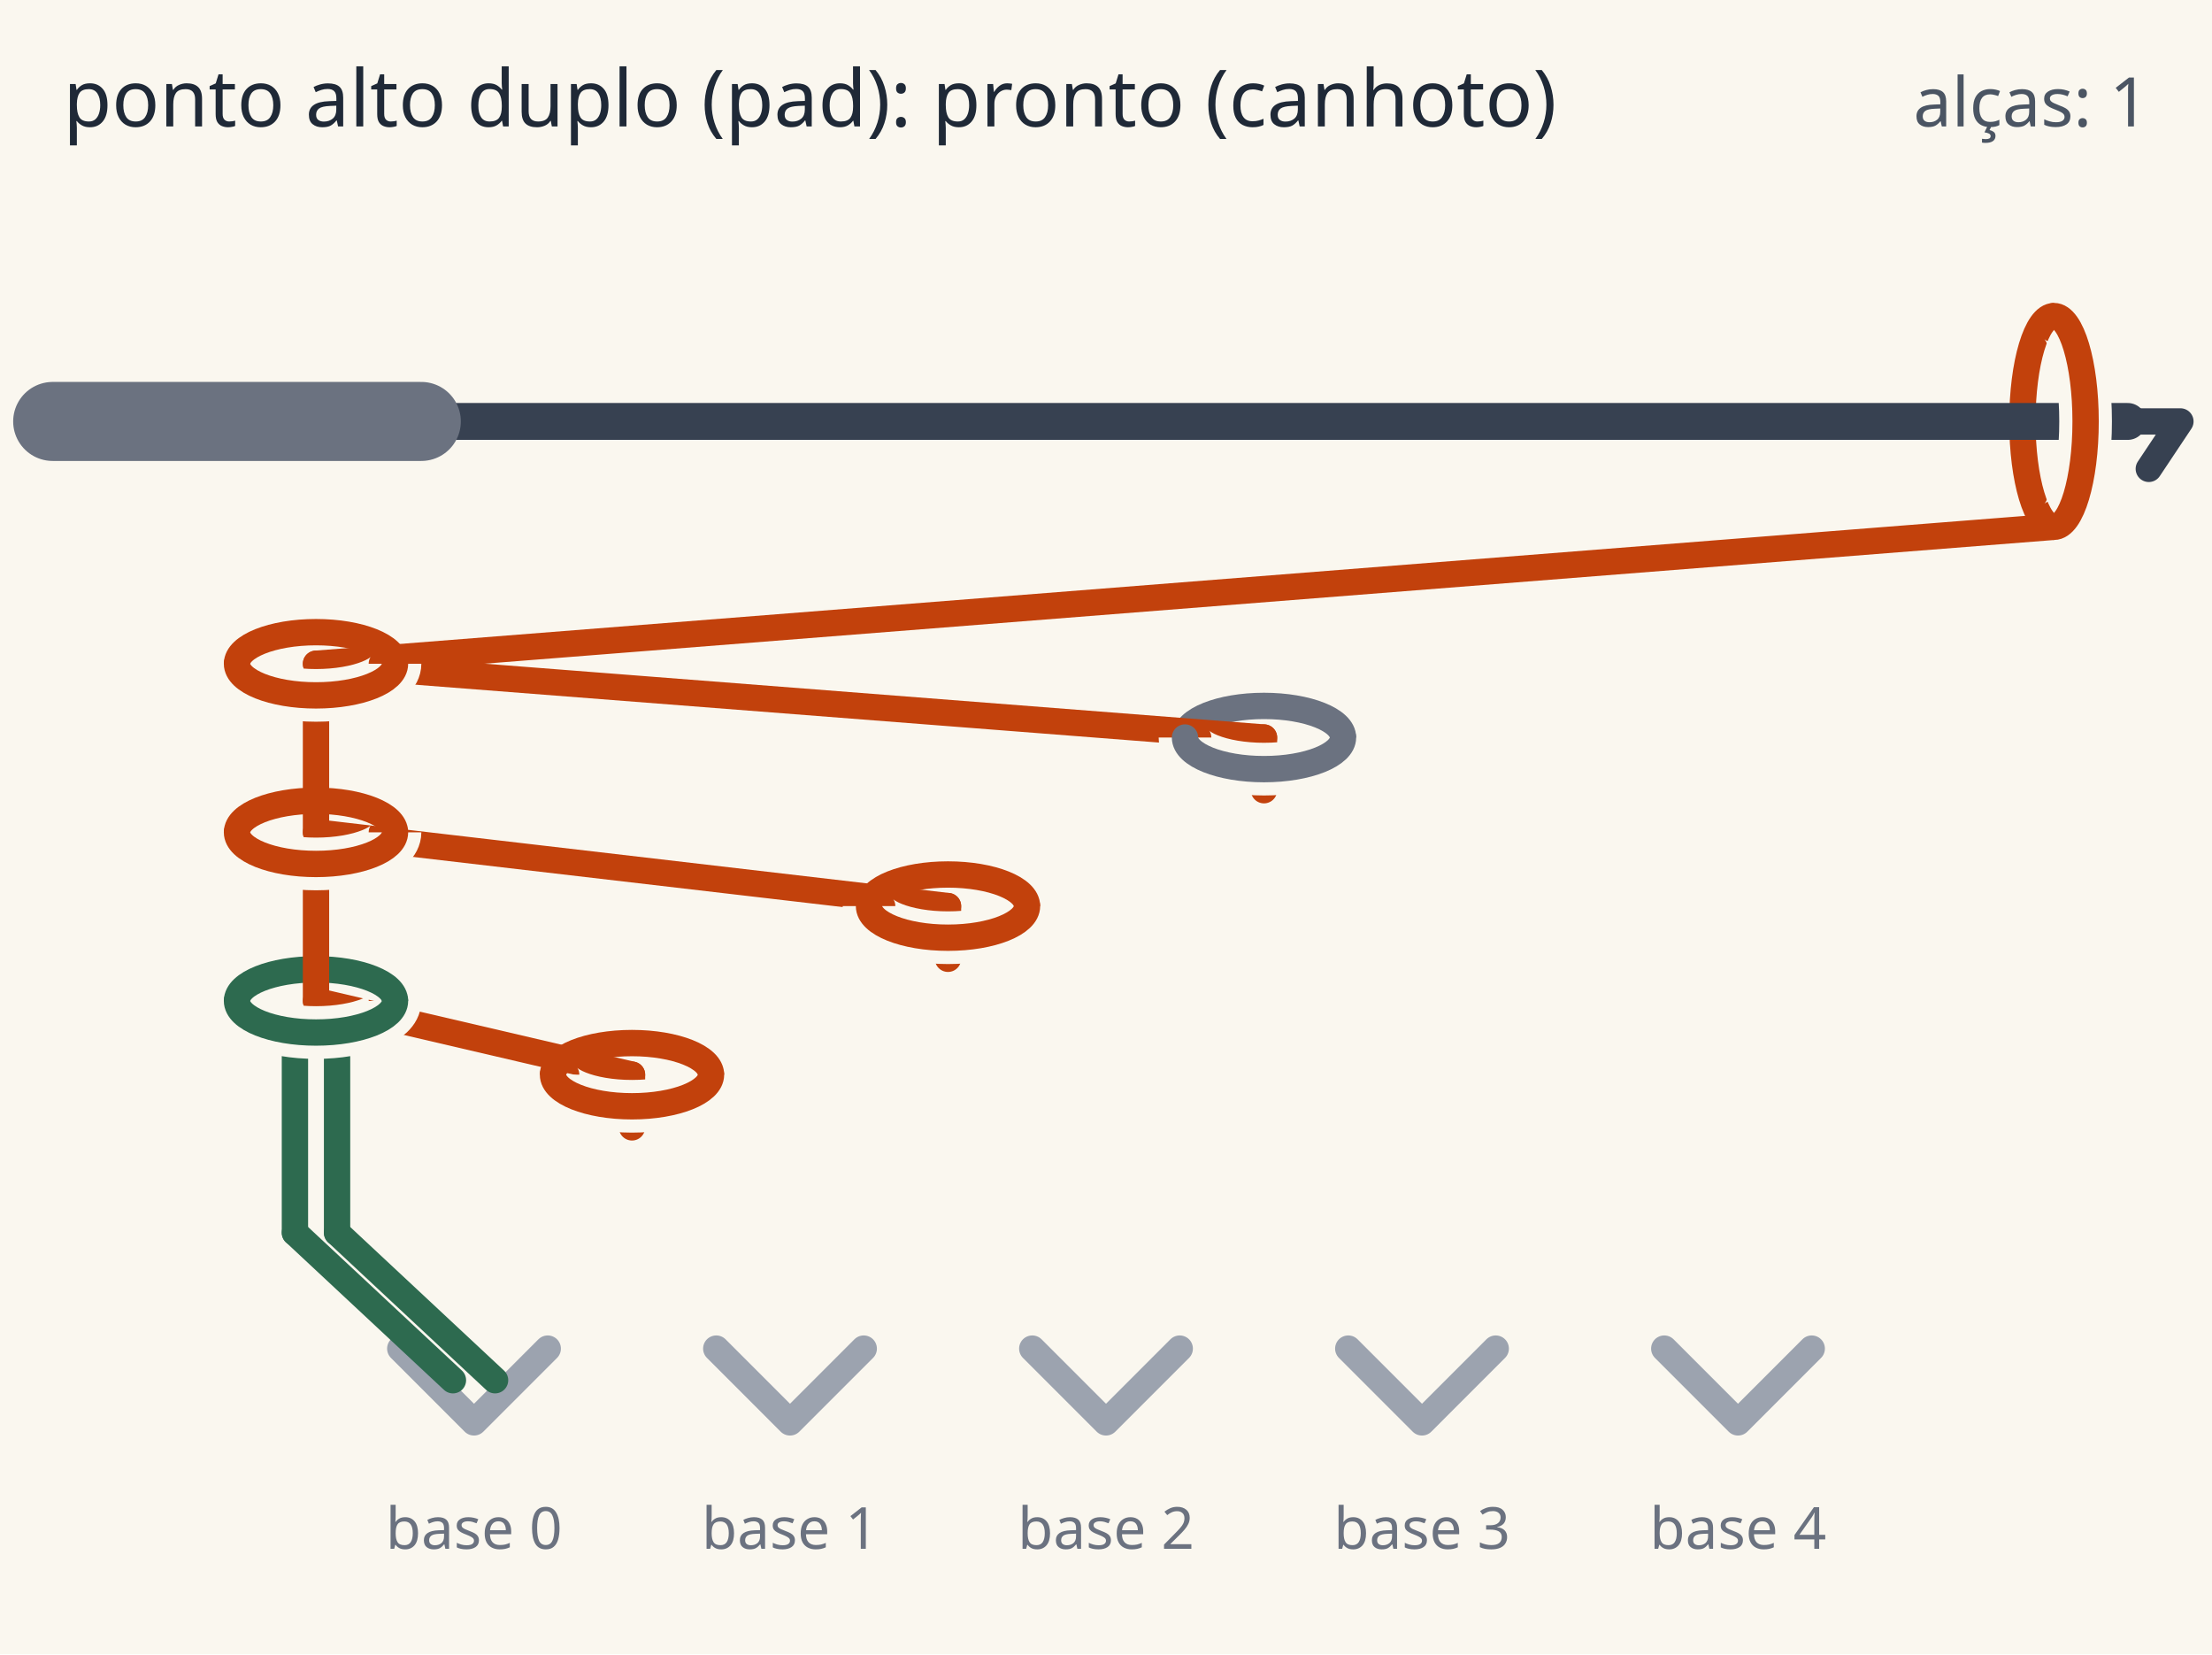
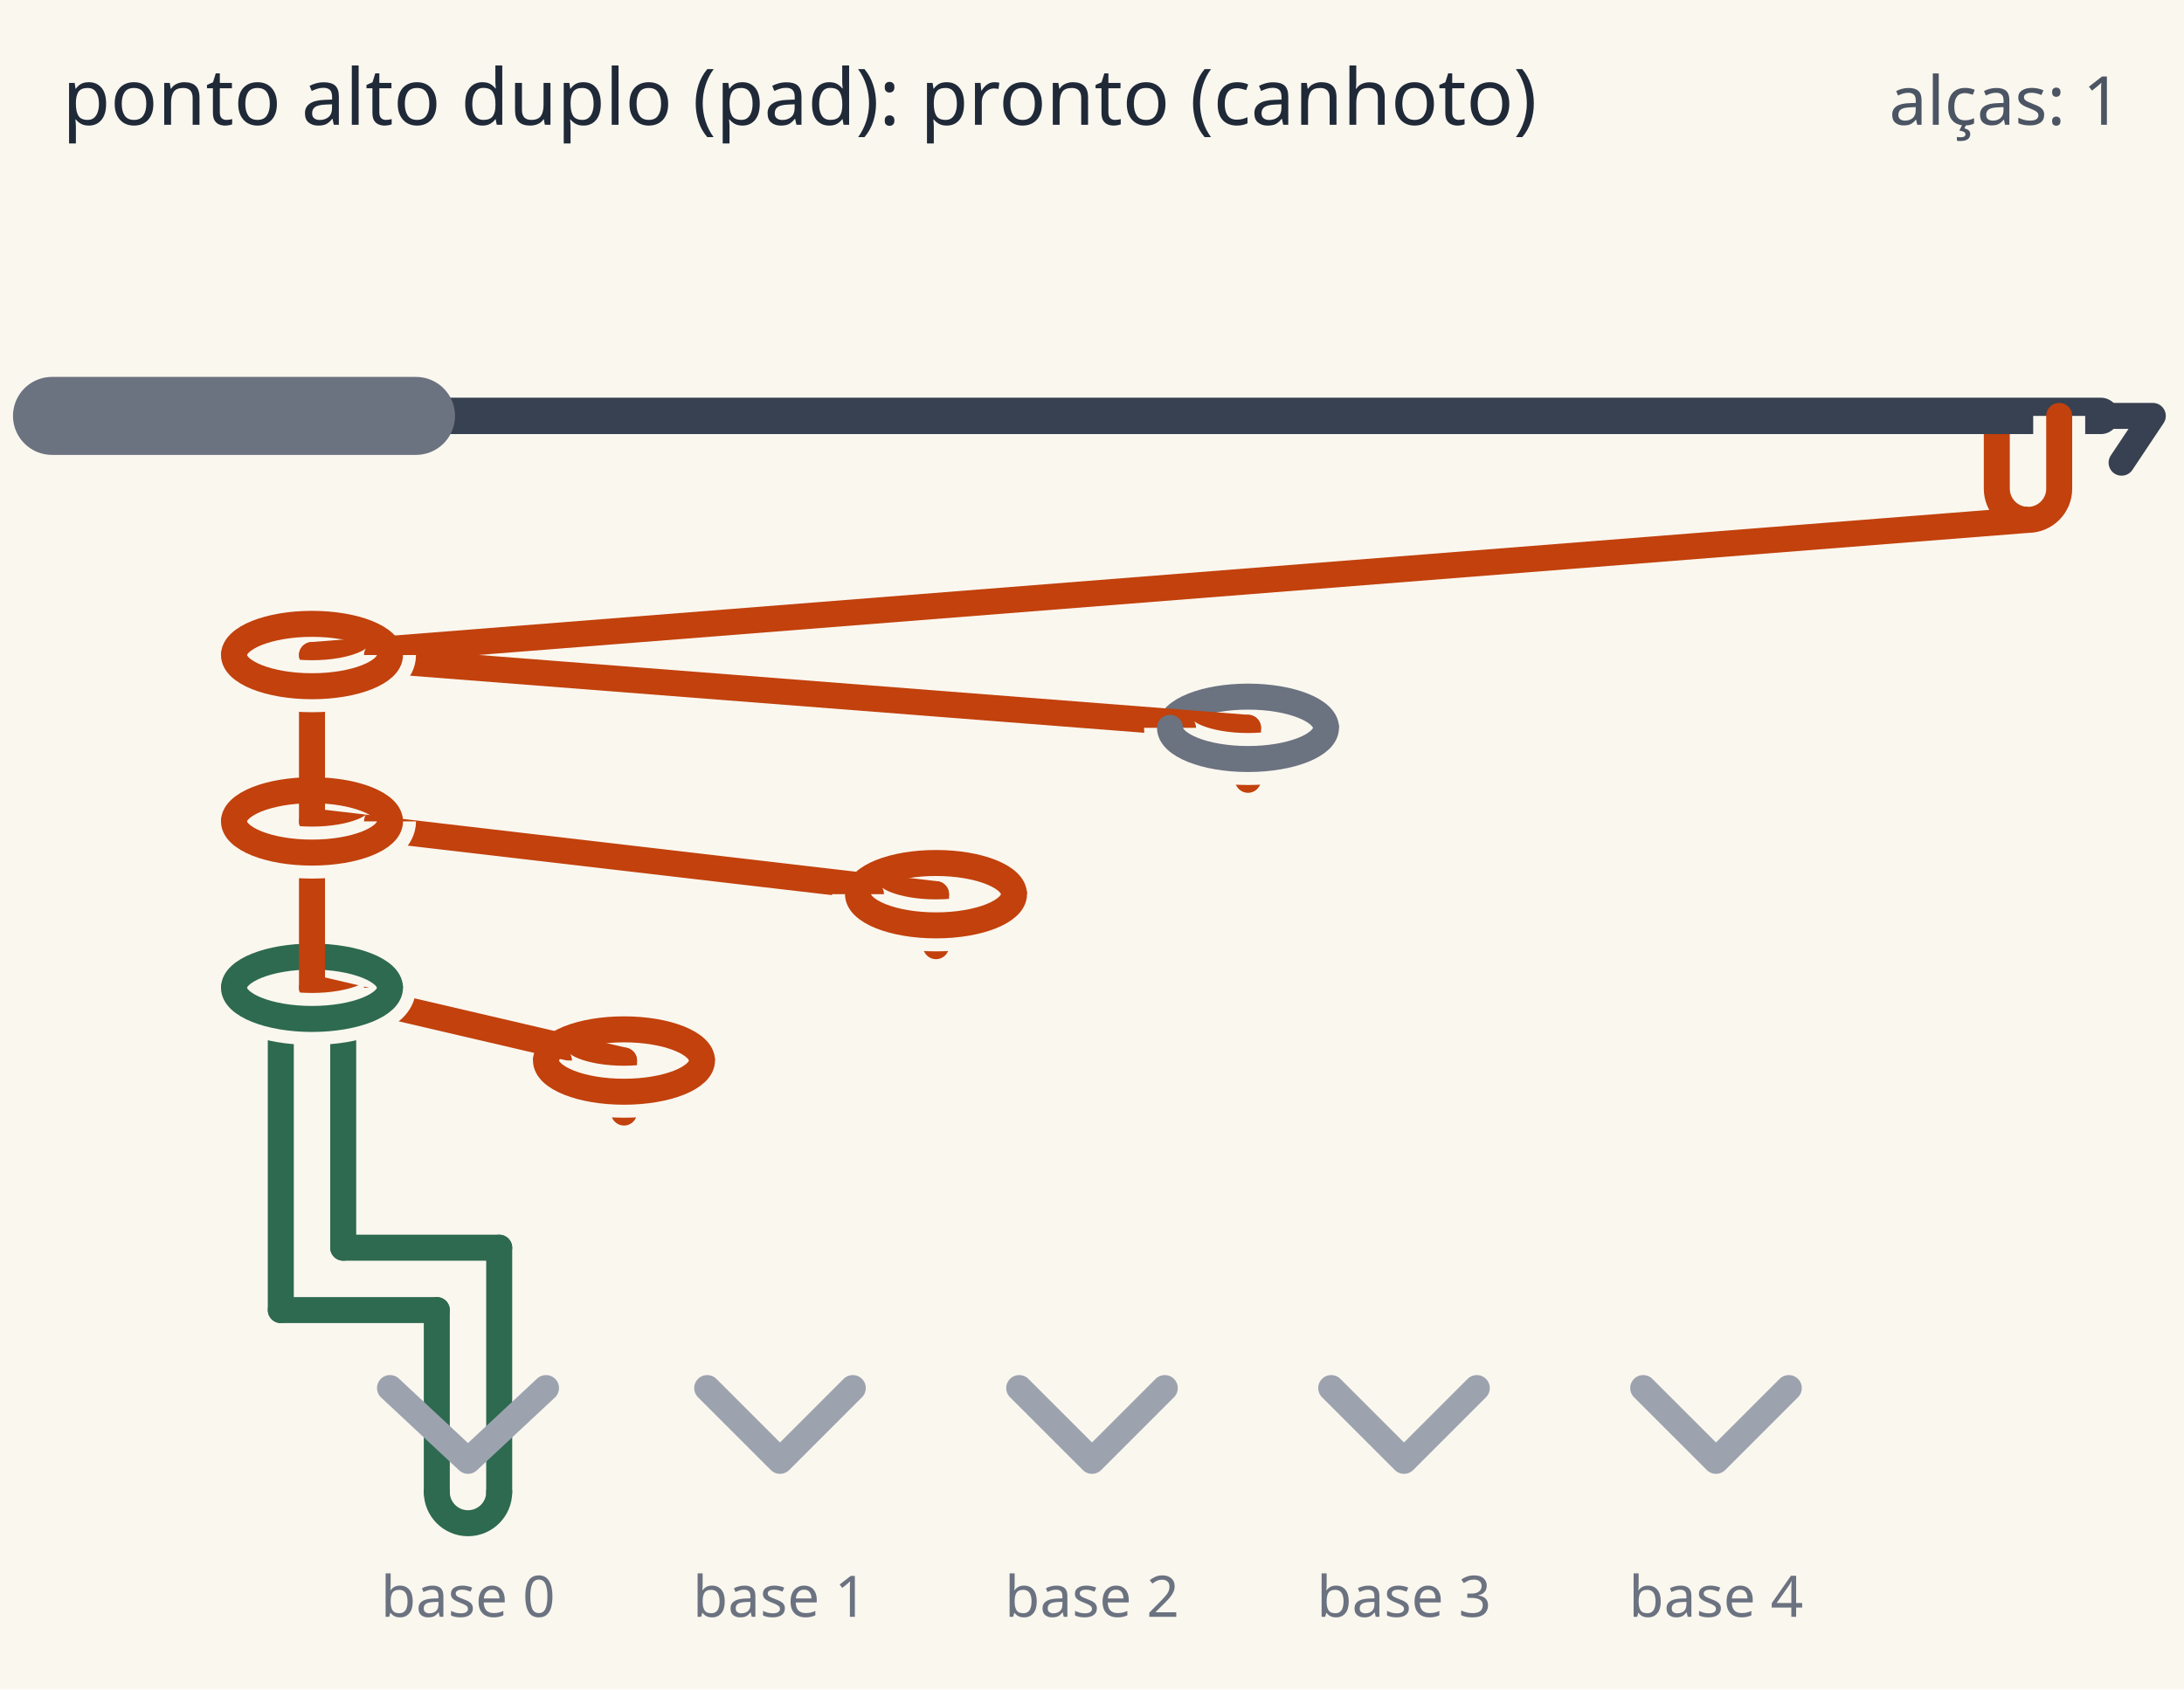
- <svg xmlns="http://www.w3.org/2000/svg" viewBox="0 0 420.0 314.0" width="420.0" height="314.0" font-family="sans-serif">
+ <svg xmlns="http://www.w3.org/2000/svg" viewBox="0 0 420.0 325.0" width="420.0" height="325.0" font-family="sans-serif">
  <rect width="100%" height="100%" fill="#faf7ef" />
  <text x="12" y="24" font-size="15" fill="#1f2937">ponto alto duplo (pad): pronto (canhoto)</text>
  <text x="408.0" y="24" font-size="13" text-anchor="end" fill="#4b5563">alças: 1</text>
-   <path data-base-top="0" d="M 76.0 256.0 L 90.0 270.0 L 104.0 256.0" fill="none" stroke="#9ca3af" stroke-width="5" stroke-linecap="round" stroke-linejoin="round" />
-   <text x="90.0" y="294.0" font-size="11" text-anchor="middle" fill="#6b7280">base 0</text>
-   <path data-base-top="1" d="M 136.0 256.0 L 150.0 270.0 L 164.0 256.0" fill="none" stroke="#9ca3af" stroke-width="5" stroke-linecap="round" stroke-linejoin="round" />
-   <text x="150.0" y="294.0" font-size="11" text-anchor="middle" fill="#6b7280">base 1</text>
-   <path data-base-top="2" d="M 196.0 256.0 L 210.0 270.0 L 224.0 256.0" fill="none" stroke="#9ca3af" stroke-width="5" stroke-linecap="round" stroke-linejoin="round" />
-   <text x="210.0" y="294.0" font-size="11" text-anchor="middle" fill="#6b7280">base 2</text>
-   <path data-base-top="3" d="M 256.0 256.0 L 270.0 270.0 L 284.0 256.0" fill="none" stroke="#9ca3af" stroke-width="5" stroke-linecap="round" stroke-linejoin="round" />
-   <text x="270.0" y="294.0" font-size="11" text-anchor="middle" fill="#6b7280">base 3</text>
-   <path data-base-top="4" d="M 316.0 256.0 L 330.0 270.0 L 344.0 256.0" fill="none" stroke="#9ca3af" stroke-width="5" stroke-linecap="round" stroke-linejoin="round" />
-   <text x="330.0" y="294.0" font-size="11" text-anchor="middle" fill="#6b7280">base 4</text>
-   <line data-leg="3" data-base="0" data-side="l" data-seg="v" x1="56.0" y1="196.0" x2="56.0" y2="234.0" stroke="#2d6a4f" stroke-width="5" stroke-linecap="round" />
-   <line data-leg="3" data-base="0" data-side="l" data-seg="d" x1="56.0" y1="234.0" x2="86.0" y2="262.0" stroke="#2d6a4f" stroke-width="5" stroke-linecap="round" />
-   <line data-leg="3" data-base="0" data-side="r" data-seg="v" x1="64.0" y1="196.0" x2="64.0" y2="234.0" stroke="#2d6a4f" stroke-width="5" stroke-linecap="round" />
-   <line data-leg="3" data-base="0" data-side="r" data-seg="d" x1="64.0" y1="234.0" x2="94.0" y2="262.0" stroke="#2d6a4f" stroke-width="5" stroke-linecap="round" />
-   <path data-loop="0" data-kind="initial" data-on-hook="0" data-part="back" d="M 225.0 140.0 A 15 6 0 0 1 255.0 140.0" fill="none" stroke="#6b7280" stroke-width="5" stroke-linecap="round" />
-   <path data-loop="1" data-kind="yo" data-on-hook="0" data-part="back" d="M 165.0 172.0 A 15 6 0 0 1 195.0 172.0" fill="none" stroke="#c2410c" stroke-width="5" stroke-linecap="round" />
-   <path data-loop="2" data-kind="yo" data-on-hook="0" data-part="back" d="M 105.0 204.0 A 15 6 0 0 1 135.0 204.0" fill="none" stroke="#c2410c" stroke-width="5" stroke-linecap="round" />
-   <path data-loop="3" data-kind="pulled" data-on-hook="0" data-part="back" d="M 45.0 190.0 A 15 6 0 0 1 75.0 190.0" fill="none" stroke="#2d6a4f" stroke-width="5" stroke-linecap="round" />
-   <path data-loop="4" data-kind="yo" data-on-hook="0" data-part="back" d="M 45.0 158.0 A 15 6 0 0 1 75.0 158.0" fill="none" stroke="#c2410c" stroke-width="5" stroke-linecap="round" />
-   <path data-loop="5" data-kind="yo" data-on-hook="0" data-part="back" d="M 45.0 126.0 A 15 6 0 0 1 75.0 126.0" fill="none" stroke="#c2410c" stroke-width="5" stroke-linecap="round" />
-   <path data-loop="6" data-kind="yo" data-on-hook="1" data-part="back" d="M 390.0 60.0 A 6 20 0 0 0 390.0 100.0" fill="none" stroke="#c2410c" stroke-width="5" stroke-linecap="round" />
+   <text x="90.0" y="311.0" font-size="11" text-anchor="middle" fill="#6b7280">base 0</text>
+   <text x="150.0" y="311.0" font-size="11" text-anchor="middle" fill="#6b7280">base 1</text>
+   <text x="210.0" y="311.0" font-size="11" text-anchor="middle" fill="#6b7280">base 2</text>
+   <text x="270.0" y="311.0" font-size="11" text-anchor="middle" fill="#6b7280">base 3</text>
+   <text x="330.0" y="311.0" font-size="11" text-anchor="middle" fill="#6b7280">base 4</text>
+   <line data-leg="3" data-base="0" data-side="back" data-seg="0" x1="54.0" y1="196.0" x2="54.0" y2="252.0" stroke="#2d6a4f" stroke-width="5" stroke-linecap="round" />
+   <line data-leg="3" data-base="0" data-side="back" data-seg="1" x1="54.0" y1="252.0" x2="84.0" y2="252.0" stroke="#2d6a4f" stroke-width="5" stroke-linecap="round" />
+   <line data-leg="3" data-base="0" data-side="back" data-seg="2" x1="84.0" y1="252.0" x2="84.0" y2="287.0" stroke="#2d6a4f" stroke-width="5" stroke-linecap="round" />
+   <line data-leg="3" data-base="0" data-side="front" data-seg="0" x1="66.0" y1="196.0" x2="66.0" y2="240.0" stroke="#2d6a4f" stroke-width="5" stroke-linecap="round" />
+   <line data-leg="3" data-base="0" data-side="front" data-seg="1" x1="66.0" y1="240.0" x2="96.0" y2="240.0" stroke="#2d6a4f" stroke-width="5" stroke-linecap="round" />
+   <line data-leg="3" data-base="0" data-side="front" data-seg="2" x1="96.0" y1="240.0" x2="96.0" y2="287.0" stroke="#2d6a4f" stroke-width="5" stroke-linecap="round" />
+   <path data-leg-curve="3" data-base="0" d="M 84.0 287.0 A 6 6 0 0 0 96.0 287.0" fill="none" stroke="#2d6a4f" stroke-width="5" stroke-linecap="round" />
+   <path data-base-top="0" data-cx="90.0" data-hw="15.0" d="M 75.0 267.0 L 90.0 281.0 L 105.0 267.0" fill="none" stroke="#9ca3af" stroke-width="5" stroke-linecap="round" stroke-linejoin="round" />
+   <path data-base-top="1" data-cx="150.0" data-hw="14.0" d="M 136.0 267.0 L 150.0 281.0 L 164.0 267.0" fill="none" stroke="#9ca3af" stroke-width="5" stroke-linecap="round" stroke-linejoin="round" />
+   <path data-base-top="2" data-cx="210.0" data-hw="14.0" d="M 196.0 267.0 L 210.0 281.0 L 224.0 267.0" fill="none" stroke="#9ca3af" stroke-width="5" stroke-linecap="round" stroke-linejoin="round" />
+   <path data-base-top="3" data-cx="270.0" data-hw="14.0" d="M 256.0 267.0 L 270.0 281.0 L 284.0 267.0" fill="none" stroke="#9ca3af" stroke-width="5" stroke-linecap="round" stroke-linejoin="round" />
+   <path data-base-top="4" data-cx="330.0" data-hw="14.0" d="M 316.0 267.0 L 330.0 281.0 L 344.0 267.0" fill="none" stroke="#9ca3af" stroke-width="5" stroke-linecap="round" stroke-linejoin="round" />
+   <path data-loop="0" data-kind="initial" data-on-hook="0" data-part="back" data-cx="240.0" data-cy="140.0" d="M 225.0 140.0 A 15 6 0 0 1 255.0 140.0" fill="none" stroke="#6b7280" stroke-width="5" stroke-linecap="round" />
+   <path data-loop="1" data-kind="yo" data-on-hook="0" data-part="back" data-cx="180.0" data-cy="172.0" d="M 165.0 172.0 A 15 6 0 0 1 195.0 172.0" fill="none" stroke="#c2410c" stroke-width="5" stroke-linecap="round" />
+   <path data-loop="2" data-kind="yo" data-on-hook="0" data-part="back" data-cx="120.0" data-cy="204.0" d="M 105.0 204.0 A 15 6 0 0 1 135.0 204.0" fill="none" stroke="#c2410c" stroke-width="5" stroke-linecap="round" />
+   <path data-loop="3" data-kind="pulled" data-on-hook="0" data-part="back" data-cx="60.0" data-cy="190.0" d="M 45.0 190.0 A 15 6 0 0 1 75.0 190.0" fill="none" stroke="#2d6a4f" stroke-width="5" stroke-linecap="round" />
+   <path data-loop="4" data-kind="yo" data-on-hook="0" data-part="back" data-cx="60.0" data-cy="158.0" d="M 45.0 158.0 A 15 6 0 0 1 75.0 158.0" fill="none" stroke="#c2410c" stroke-width="5" stroke-linecap="round" />
+   <path data-loop="5" data-kind="yo" data-on-hook="0" data-part="back" data-cx="60.0" data-cy="126.0" d="M 45.0 126.0 A 15 6 0 0 1 75.0 126.0" fill="none" stroke="#c2410c" stroke-width="5" stroke-linecap="round" />
+   <path data-loop="6" data-kind="yo" data-on-hook="1" data-part="back" data-cx="390.0" data-cy="80.0" d="M 384.0 80.0 L 384.0 94.0 A 6 6 0 0 0 390.0 100.0" fill="none" stroke="#c2410c" stroke-width="5" stroke-linecap="round" />
  <line data-hook="1" x1="16.0" y1="80" x2="404.0" y2="80" stroke="#374151" stroke-width="7" stroke-linecap="round" />
  <line data-hook-handle="1" x1="10.0" y1="80" x2="80.0" y2="80" stroke="#6b7280" stroke-width="15" stroke-linecap="round" />
  <path data-hook-tip="1" d="M 402.0 80 L 414.0 80 L 408.0 89" fill="none" stroke="#374151" stroke-width="5" stroke-linecap="round" stroke-linejoin="round" />
  <line data-strand="4" data-draw="1" data-through="3" x1="60.0" y1="164.0" x2="60.0" y2="190.0" stroke="#c2410c" stroke-width="5" stroke-linecap="round" />
  <line data-strand="4" data-draw="1" data-through="2" x1="60.0" y1="190.0" x2="120.0" y2="204.0" stroke="#c2410c" stroke-width="5" stroke-linecap="round" />
  <line data-strand="4" data-draw="1" data-exit="1" x1="120.0" y1="204.0" x2="120.0" y2="214.0" stroke="#c2410c" stroke-width="5" stroke-linecap="round" />
  <line data-strand="5" data-draw="2" data-through="4" x1="60.0" y1="132.0" x2="60.0" y2="158.0" stroke="#c2410c" stroke-width="5" stroke-linecap="round" />
  <line data-strand="5" data-draw="2" data-through="1" x1="60.0" y1="158.0" x2="180.0" y2="172.0" stroke="#c2410c" stroke-width="5" stroke-linecap="round" />
  <line data-strand="5" data-draw="2" data-exit="1" x1="180.0" y1="172.0" x2="180.0" y2="182.0" stroke="#c2410c" stroke-width="5" stroke-linecap="round" />
  <line data-strand="6" data-draw="3" data-through="5" x1="390.0" y1="100.0" x2="60.0" y2="126.0" stroke="#c2410c" stroke-width="5" stroke-linecap="round" />
  <line data-strand="6" data-draw="3" data-through="0" x1="60.0" y1="126.0" x2="240.0" y2="140.0" stroke="#c2410c" stroke-width="5" stroke-linecap="round" />
  <line data-strand="6" data-draw="3" data-exit="1" x1="240.0" y1="140.0" x2="240.0" y2="150.0" stroke="#c2410c" stroke-width="5" stroke-linecap="round" />
  <path d="M 225.0 140.0 A 15 6 0 0 0 255.0 140.0" fill="none" stroke="#faf7ef" stroke-width="10" stroke-linecap="butt" />
-   <path data-loop="0" data-kind="initial" data-on-hook="0" data-part="front" d="M 225.0 140.0 A 15 6 0 0 0 255.0 140.0" fill="none" stroke="#6b7280" stroke-width="5" stroke-linecap="round" />
+   <path data-loop="0" data-kind="initial" data-on-hook="0" data-part="front" data-cx="240.0" data-cy="140.0" d="M 225.0 140.0 A 15 6 0 0 0 255.0 140.0" fill="none" stroke="#6b7280" stroke-width="5" stroke-linecap="round" />
  <path d="M 165.0 172.0 A 15 6 0 0 0 195.0 172.0" fill="none" stroke="#faf7ef" stroke-width="10" stroke-linecap="butt" />
-   <path data-loop="1" data-kind="yo" data-on-hook="0" data-part="front" d="M 165.0 172.0 A 15 6 0 0 0 195.0 172.0" fill="none" stroke="#c2410c" stroke-width="5" stroke-linecap="round" />
+   <path data-loop="1" data-kind="yo" data-on-hook="0" data-part="front" data-cx="180.0" data-cy="172.0" d="M 165.0 172.0 A 15 6 0 0 0 195.0 172.0" fill="none" stroke="#c2410c" stroke-width="5" stroke-linecap="round" />
  <path d="M 105.0 204.0 A 15 6 0 0 0 135.0 204.0" fill="none" stroke="#faf7ef" stroke-width="10" stroke-linecap="butt" />
-   <path data-loop="2" data-kind="yo" data-on-hook="0" data-part="front" d="M 105.0 204.0 A 15 6 0 0 0 135.0 204.0" fill="none" stroke="#c2410c" stroke-width="5" stroke-linecap="round" />
+   <path data-loop="2" data-kind="yo" data-on-hook="0" data-part="front" data-cx="120.0" data-cy="204.0" d="M 105.0 204.0 A 15 6 0 0 0 135.0 204.0" fill="none" stroke="#c2410c" stroke-width="5" stroke-linecap="round" />
  <path d="M 45.0 190.0 A 15 6 0 0 0 75.0 190.0" fill="none" stroke="#faf7ef" stroke-width="10" stroke-linecap="butt" />
-   <path data-loop="3" data-kind="pulled" data-on-hook="0" data-part="front" d="M 45.0 190.0 A 15 6 0 0 0 75.0 190.0" fill="none" stroke="#2d6a4f" stroke-width="5" stroke-linecap="round" />
+   <path data-loop="3" data-kind="pulled" data-on-hook="0" data-part="front" data-cx="60.0" data-cy="190.0" d="M 45.0 190.0 A 15 6 0 0 0 75.0 190.0" fill="none" stroke="#2d6a4f" stroke-width="5" stroke-linecap="round" />
  <path d="M 45.0 158.0 A 15 6 0 0 0 75.0 158.0" fill="none" stroke="#faf7ef" stroke-width="10" stroke-linecap="butt" />
-   <path data-loop="4" data-kind="yo" data-on-hook="0" data-part="front" d="M 45.0 158.0 A 15 6 0 0 0 75.0 158.0" fill="none" stroke="#c2410c" stroke-width="5" stroke-linecap="round" />
+   <path data-loop="4" data-kind="yo" data-on-hook="0" data-part="front" data-cx="60.0" data-cy="158.0" d="M 45.0 158.0 A 15 6 0 0 0 75.0 158.0" fill="none" stroke="#c2410c" stroke-width="5" stroke-linecap="round" />
  <path d="M 45.0 126.0 A 15 6 0 0 0 75.0 126.0" fill="none" stroke="#faf7ef" stroke-width="10" stroke-linecap="butt" />
-   <path data-loop="5" data-kind="yo" data-on-hook="0" data-part="front" d="M 45.0 126.0 A 15 6 0 0 0 75.0 126.0" fill="none" stroke="#c2410c" stroke-width="5" stroke-linecap="round" />
-   <path d="M 390.0 60.0 A 6 20 0 0 1 390.0 100.0" fill="none" stroke="#faf7ef" stroke-width="10" stroke-linecap="butt" />
-   <path data-loop="6" data-kind="yo" data-on-hook="1" data-part="front" d="M 390.0 60.0 A 6 20 0 0 1 390.0 100.0" fill="none" stroke="#c2410c" stroke-width="5" stroke-linecap="round" />
+   <path data-loop="5" data-kind="yo" data-on-hook="0" data-part="front" data-cx="60.0" data-cy="126.0" d="M 45.0 126.0 A 15 6 0 0 0 75.0 126.0" fill="none" stroke="#c2410c" stroke-width="5" stroke-linecap="round" />
+   <path d="M 390.0 100.0 A 6 6 0 0 0 396.0 94.0 L 396.0 80.0" fill="none" stroke="#faf7ef" stroke-width="10" stroke-linecap="butt" />
+   <path data-loop="6" data-kind="yo" data-on-hook="1" data-part="front" data-cx="390.0" data-cy="80.0" d="M 390.0 100.0 A 6 6 0 0 0 396.0 94.0 L 396.0 80.0" fill="none" stroke="#c2410c" stroke-width="5" stroke-linecap="round" />
</svg>
